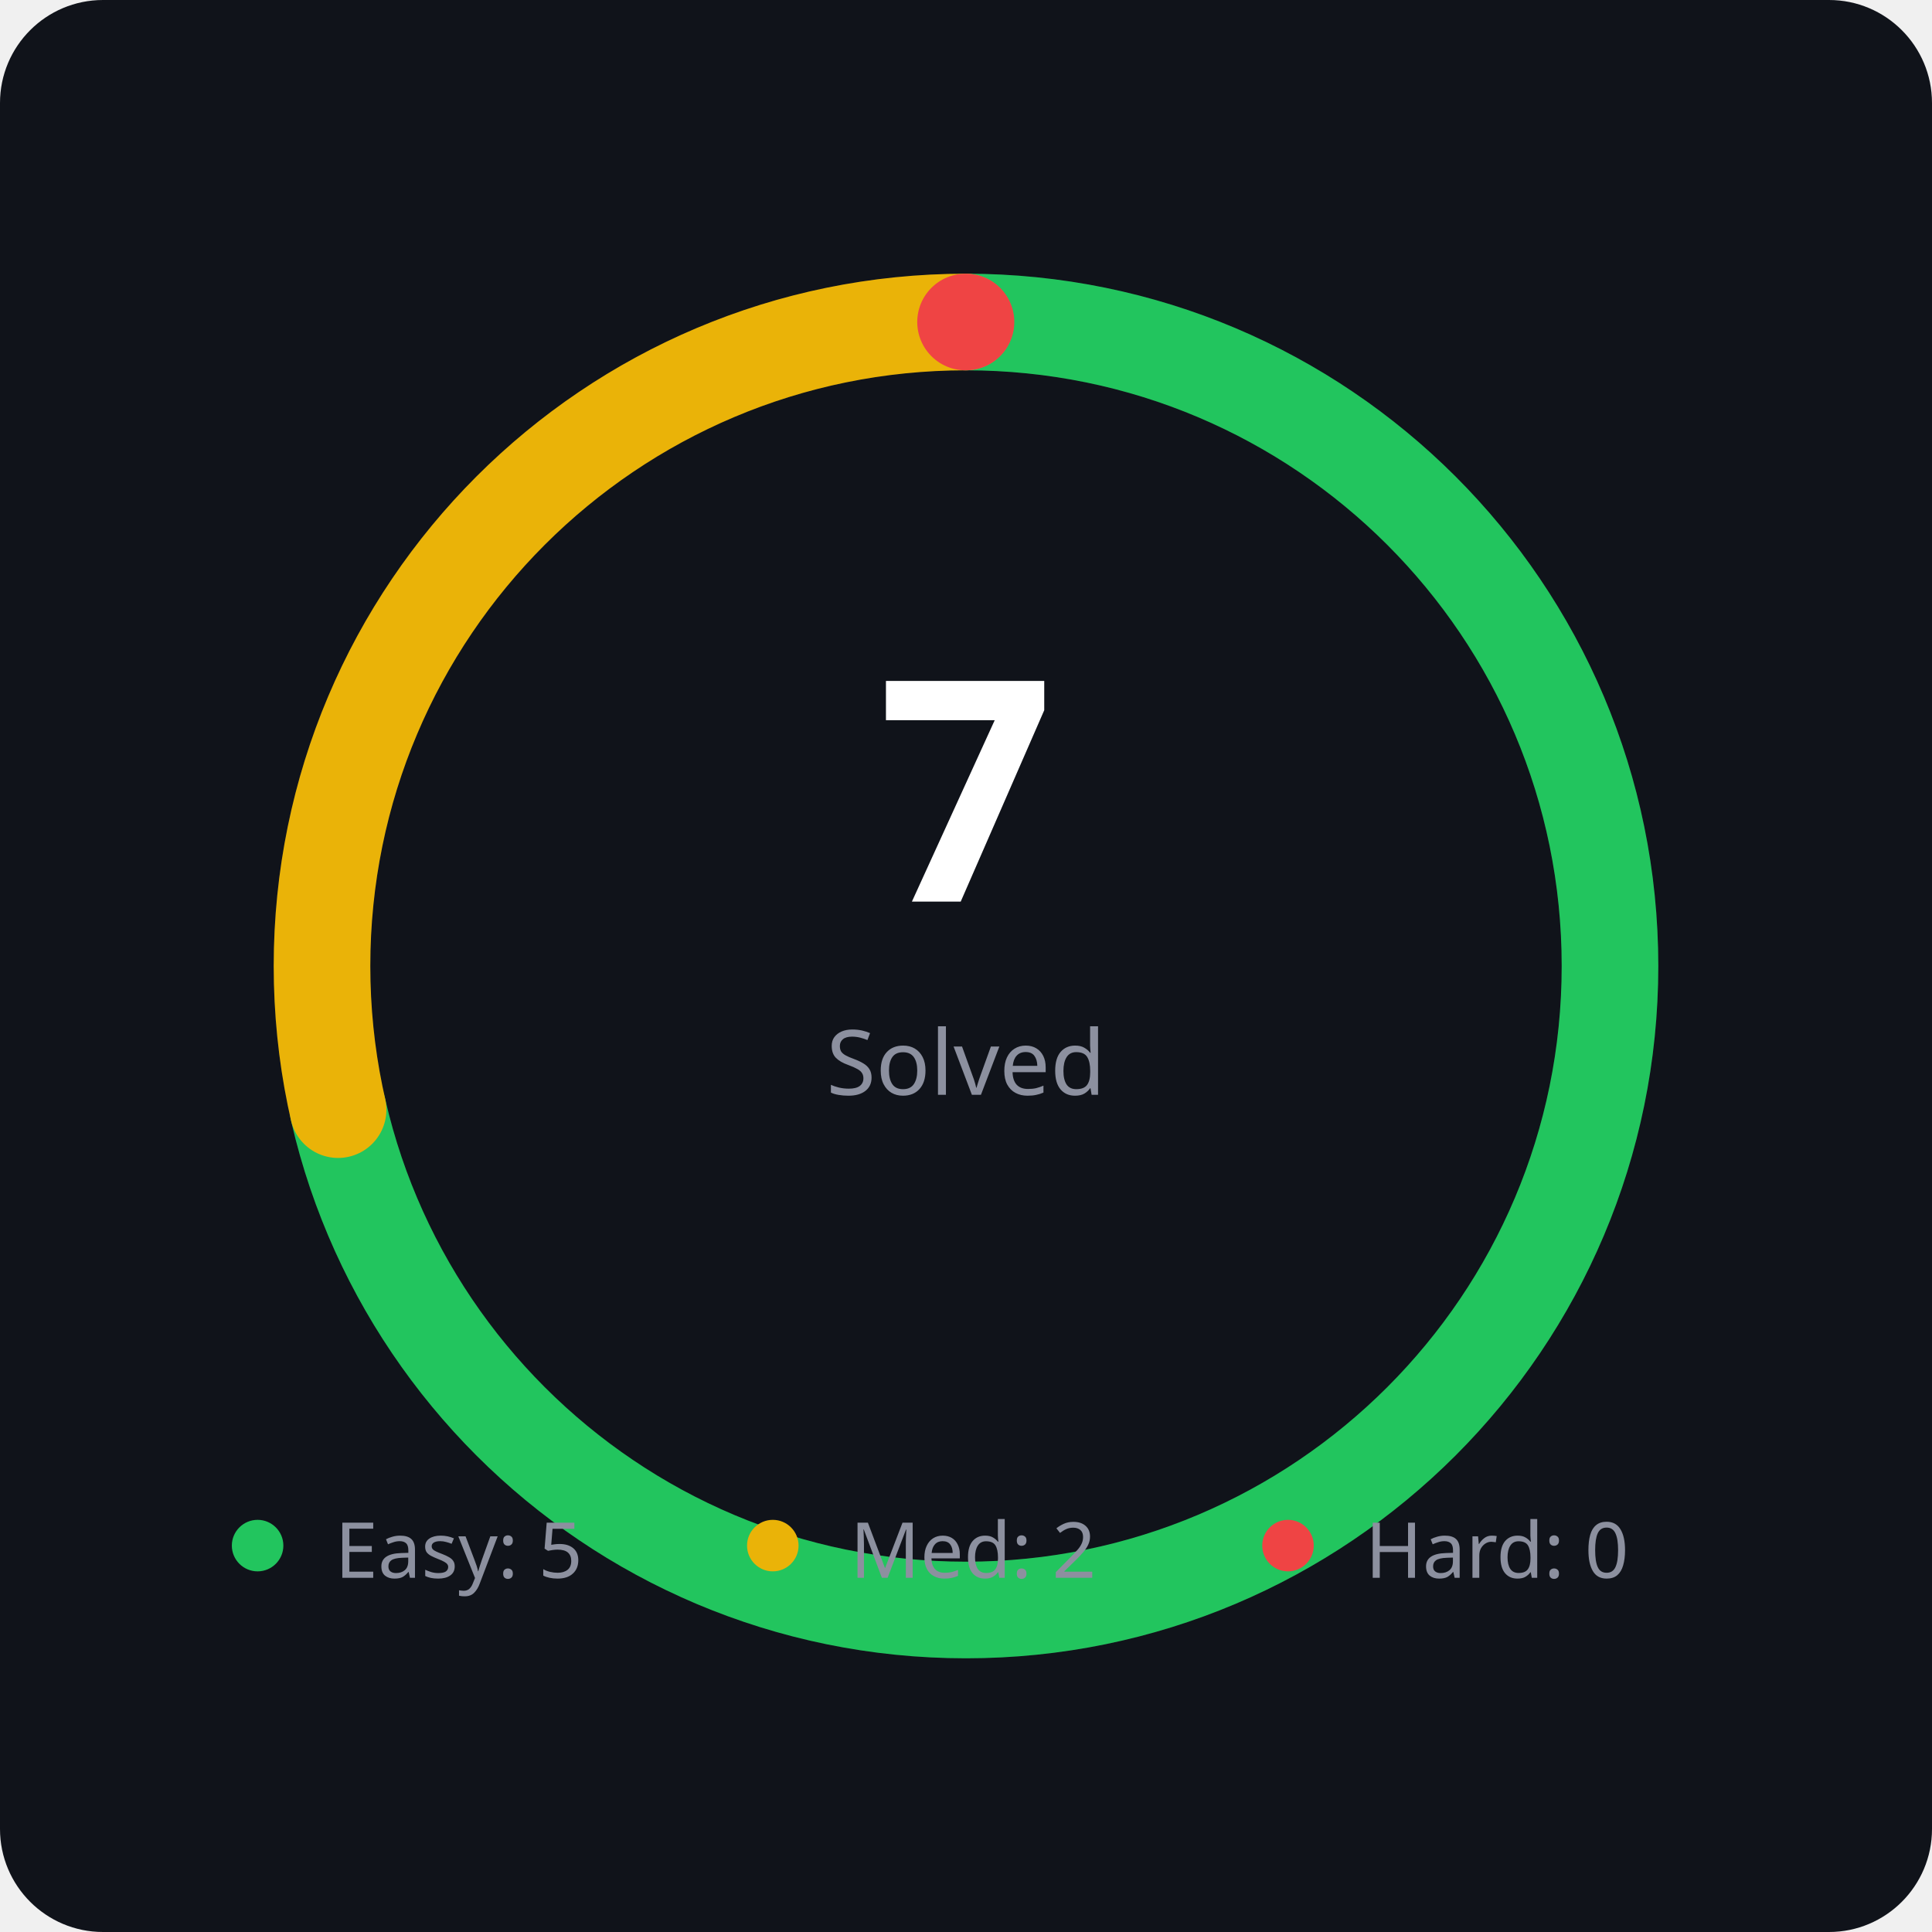
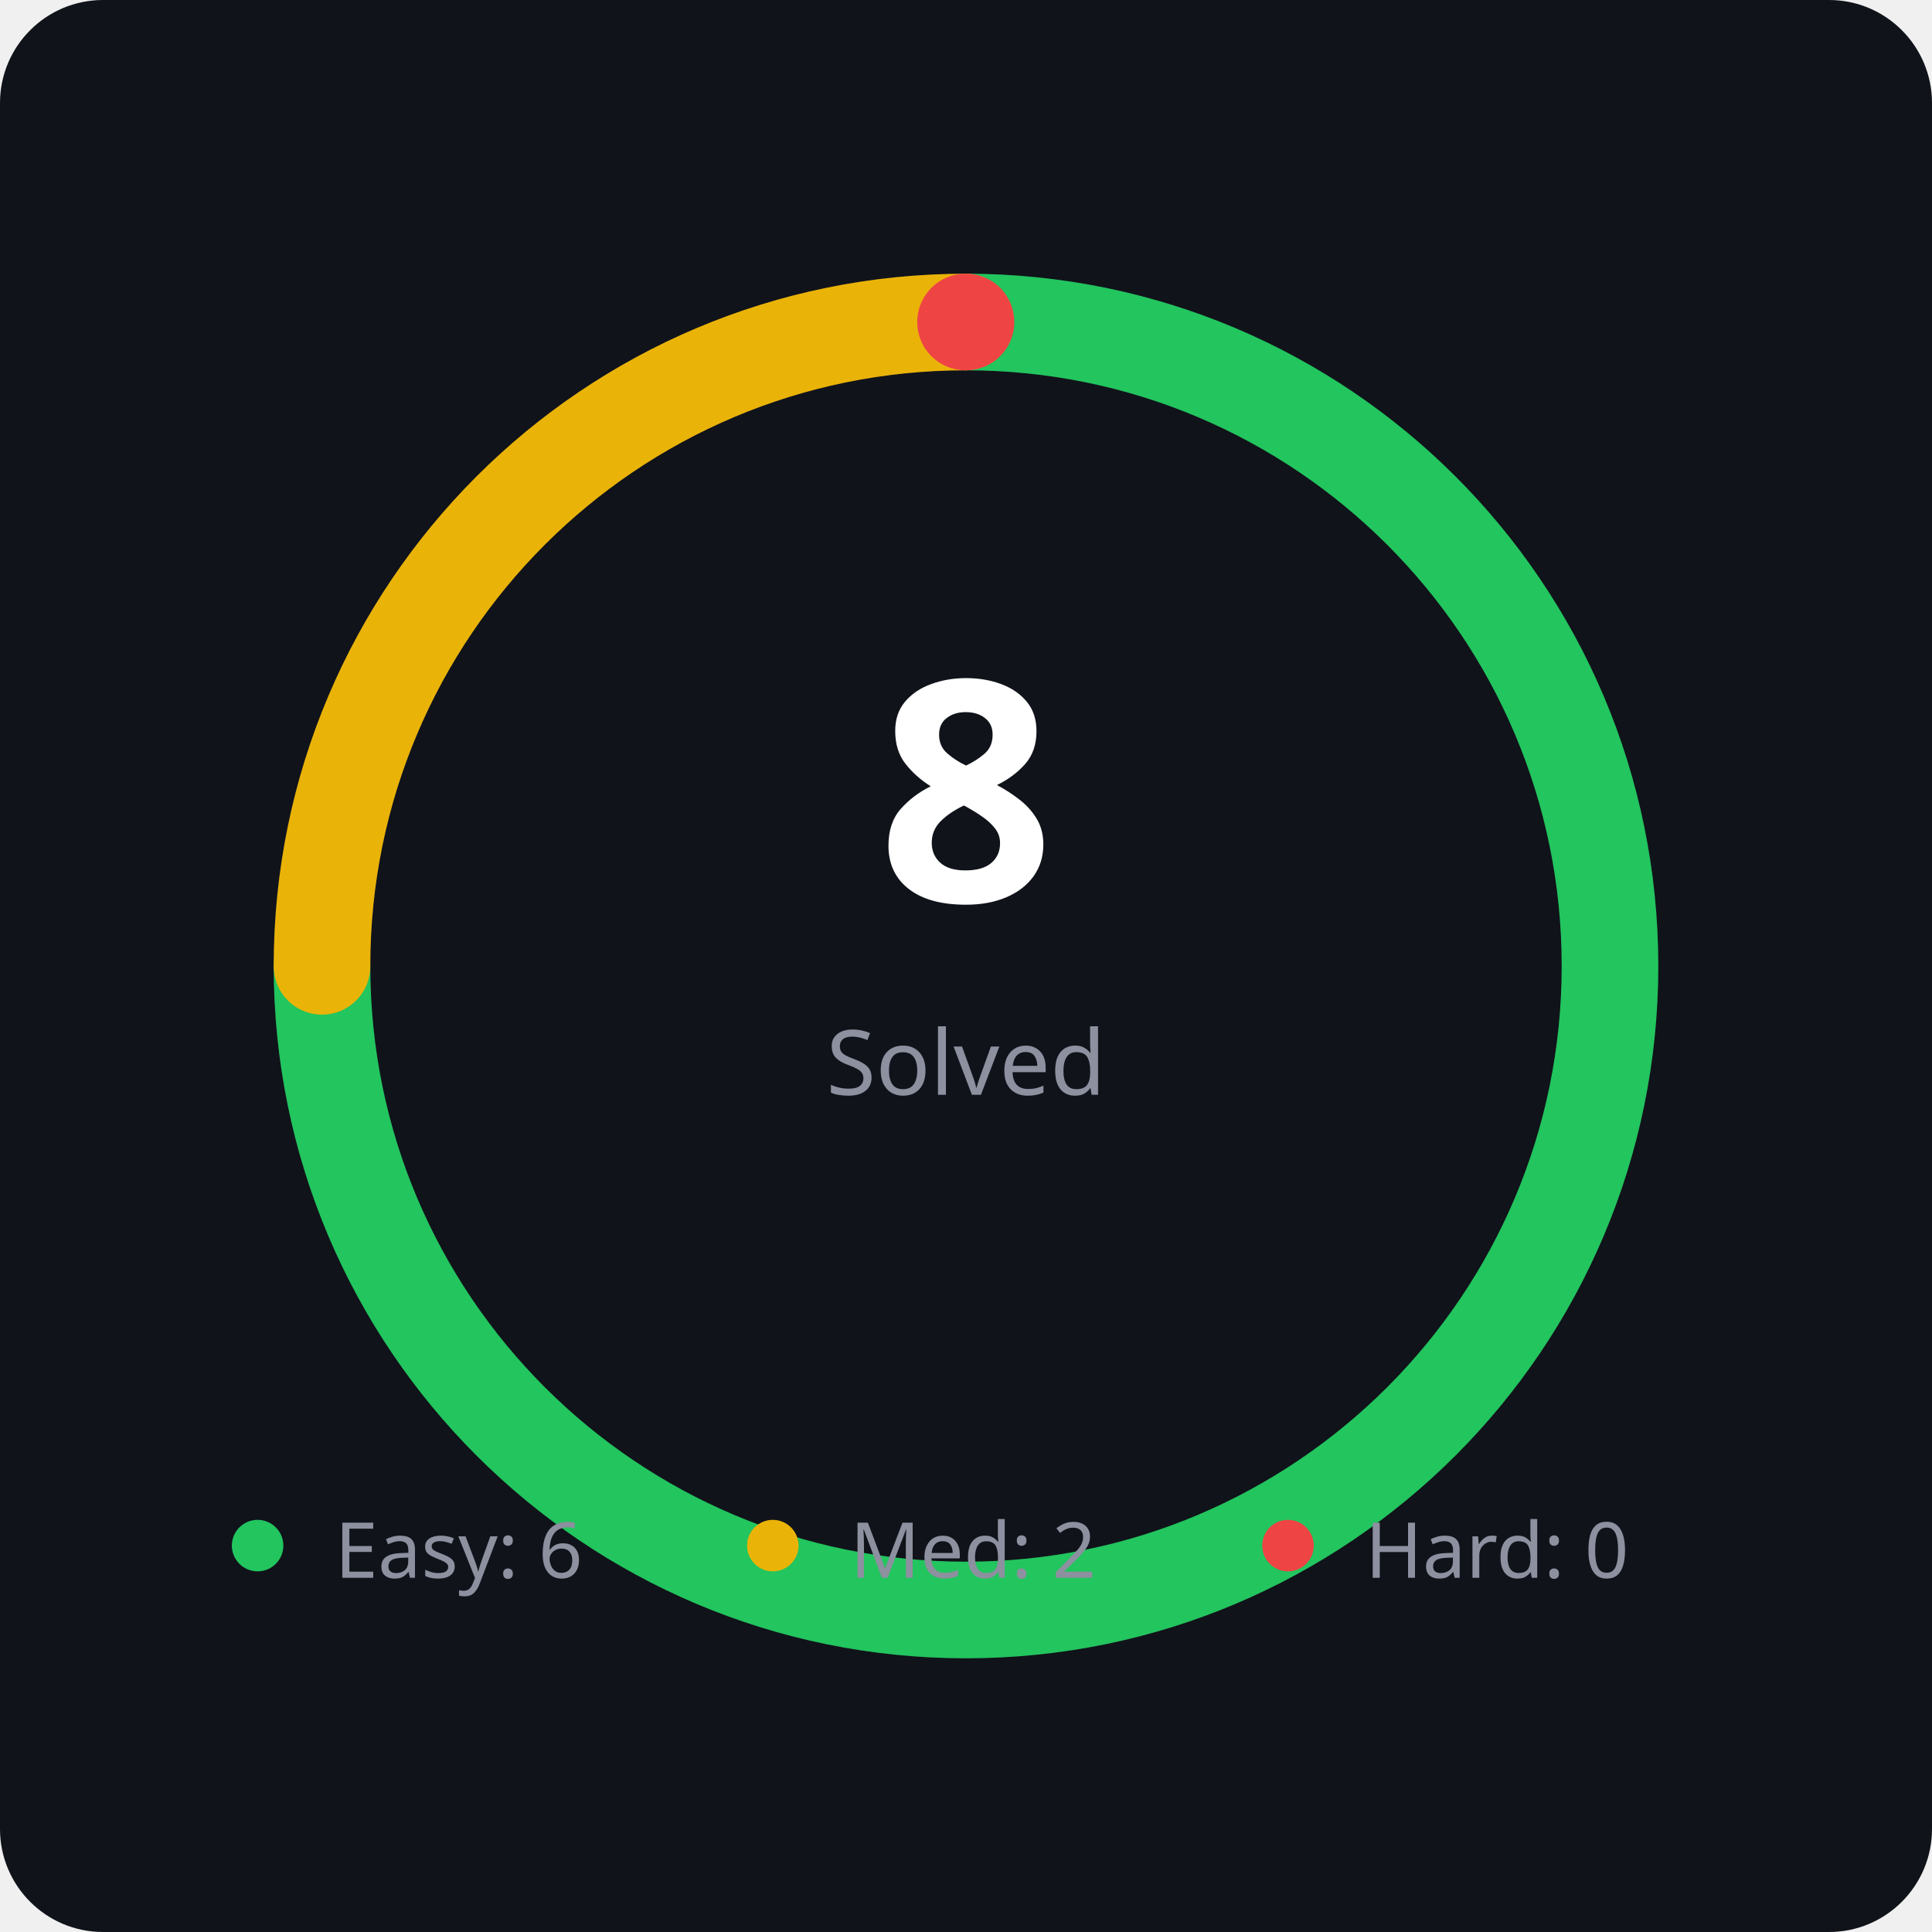
<svg xmlns="http://www.w3.org/2000/svg" width="300" height="300" viewBox="0 0 300 300">
  <style>
    .bg { fill: #10131a; }
    .text-main { fill: #ffffff; font-family: 'Segoe UI', Tahoma, Geneva, Verdana, sans-serif; font-weight: bold; }
    .text-sub { fill: #8c909f; font-family: 'Segoe UI', Tahoma, Geneva, Verdana, sans-serif; font-size: 14px; }
    .easy { stroke: #22c55e; stroke-width: 15; fill: none; stroke-linecap: round; }
    .medium { stroke: #eab308; stroke-width: 15; fill: none; stroke-linecap: round; }
    .hard { stroke: #ef4444; stroke-width: 15; fill: none; stroke-linecap: round; }
    .base { stroke: #1d2026; stroke-width: 15; fill: none; }
  </style>
  <rect width="100%" height="100%" rx="16" class="bg" />
  <circle cx="150" cy="150" r="100" class="base" />
-   <circle cx="150" cy="150" r="100" class="easy" stroke-dasharray="448.799 628.319" transform="rotate(-90 150 150)" />
-   <circle cx="150" cy="150" r="100" class="medium" stroke-dasharray="179.52 628.319" stroke-dashoffset="-448.799" transform="rotate(-90 150 150)" />
+   <circle cx="150" cy="150" r="100" class="easy" stroke-dasharray="471.239 628.319" transform="rotate(-90 150 150)" />
+   <circle cx="150" cy="150" r="100" class="medium" stroke-dasharray="157.08 628.319" stroke-dashoffset="-471.239" transform="rotate(-90 150 150)" />
  <circle cx="150" cy="150" r="100" class="hard" stroke-dasharray="0 628.319" stroke-dashoffset="-628.319" transform="rotate(-90 150 150)" />
-   <text x="150" y="140" text-anchor="middle" class="text-main" style="font-size: 48px;">7</text>
+   <text x="150" y="140" text-anchor="middle" class="text-main" style="font-size: 48px;">8</text>
  <text x="150" y="170" text-anchor="middle" class="text-sub">Solved</text>
  <g transform="translate(40, 240)">
    <circle r="4" fill="#22c55e" />
-     <text x="12" y="5" class="text-sub" style="font-size: 12px;">Easy: 5</text>
+     <text x="12" y="5" class="text-sub" style="font-size: 12px;">Easy: 6</text>
    <circle cx="80" r="4" fill="#eab308" />
    <text x="92" y="5" class="text-sub" style="font-size: 12px;">Med: 2</text>
    <circle cx="160" r="4" fill="#ef4444" />
    <text x="172" y="5" class="text-sub" style="font-size: 12px;">Hard: 0</text>
  </g>
</svg>
